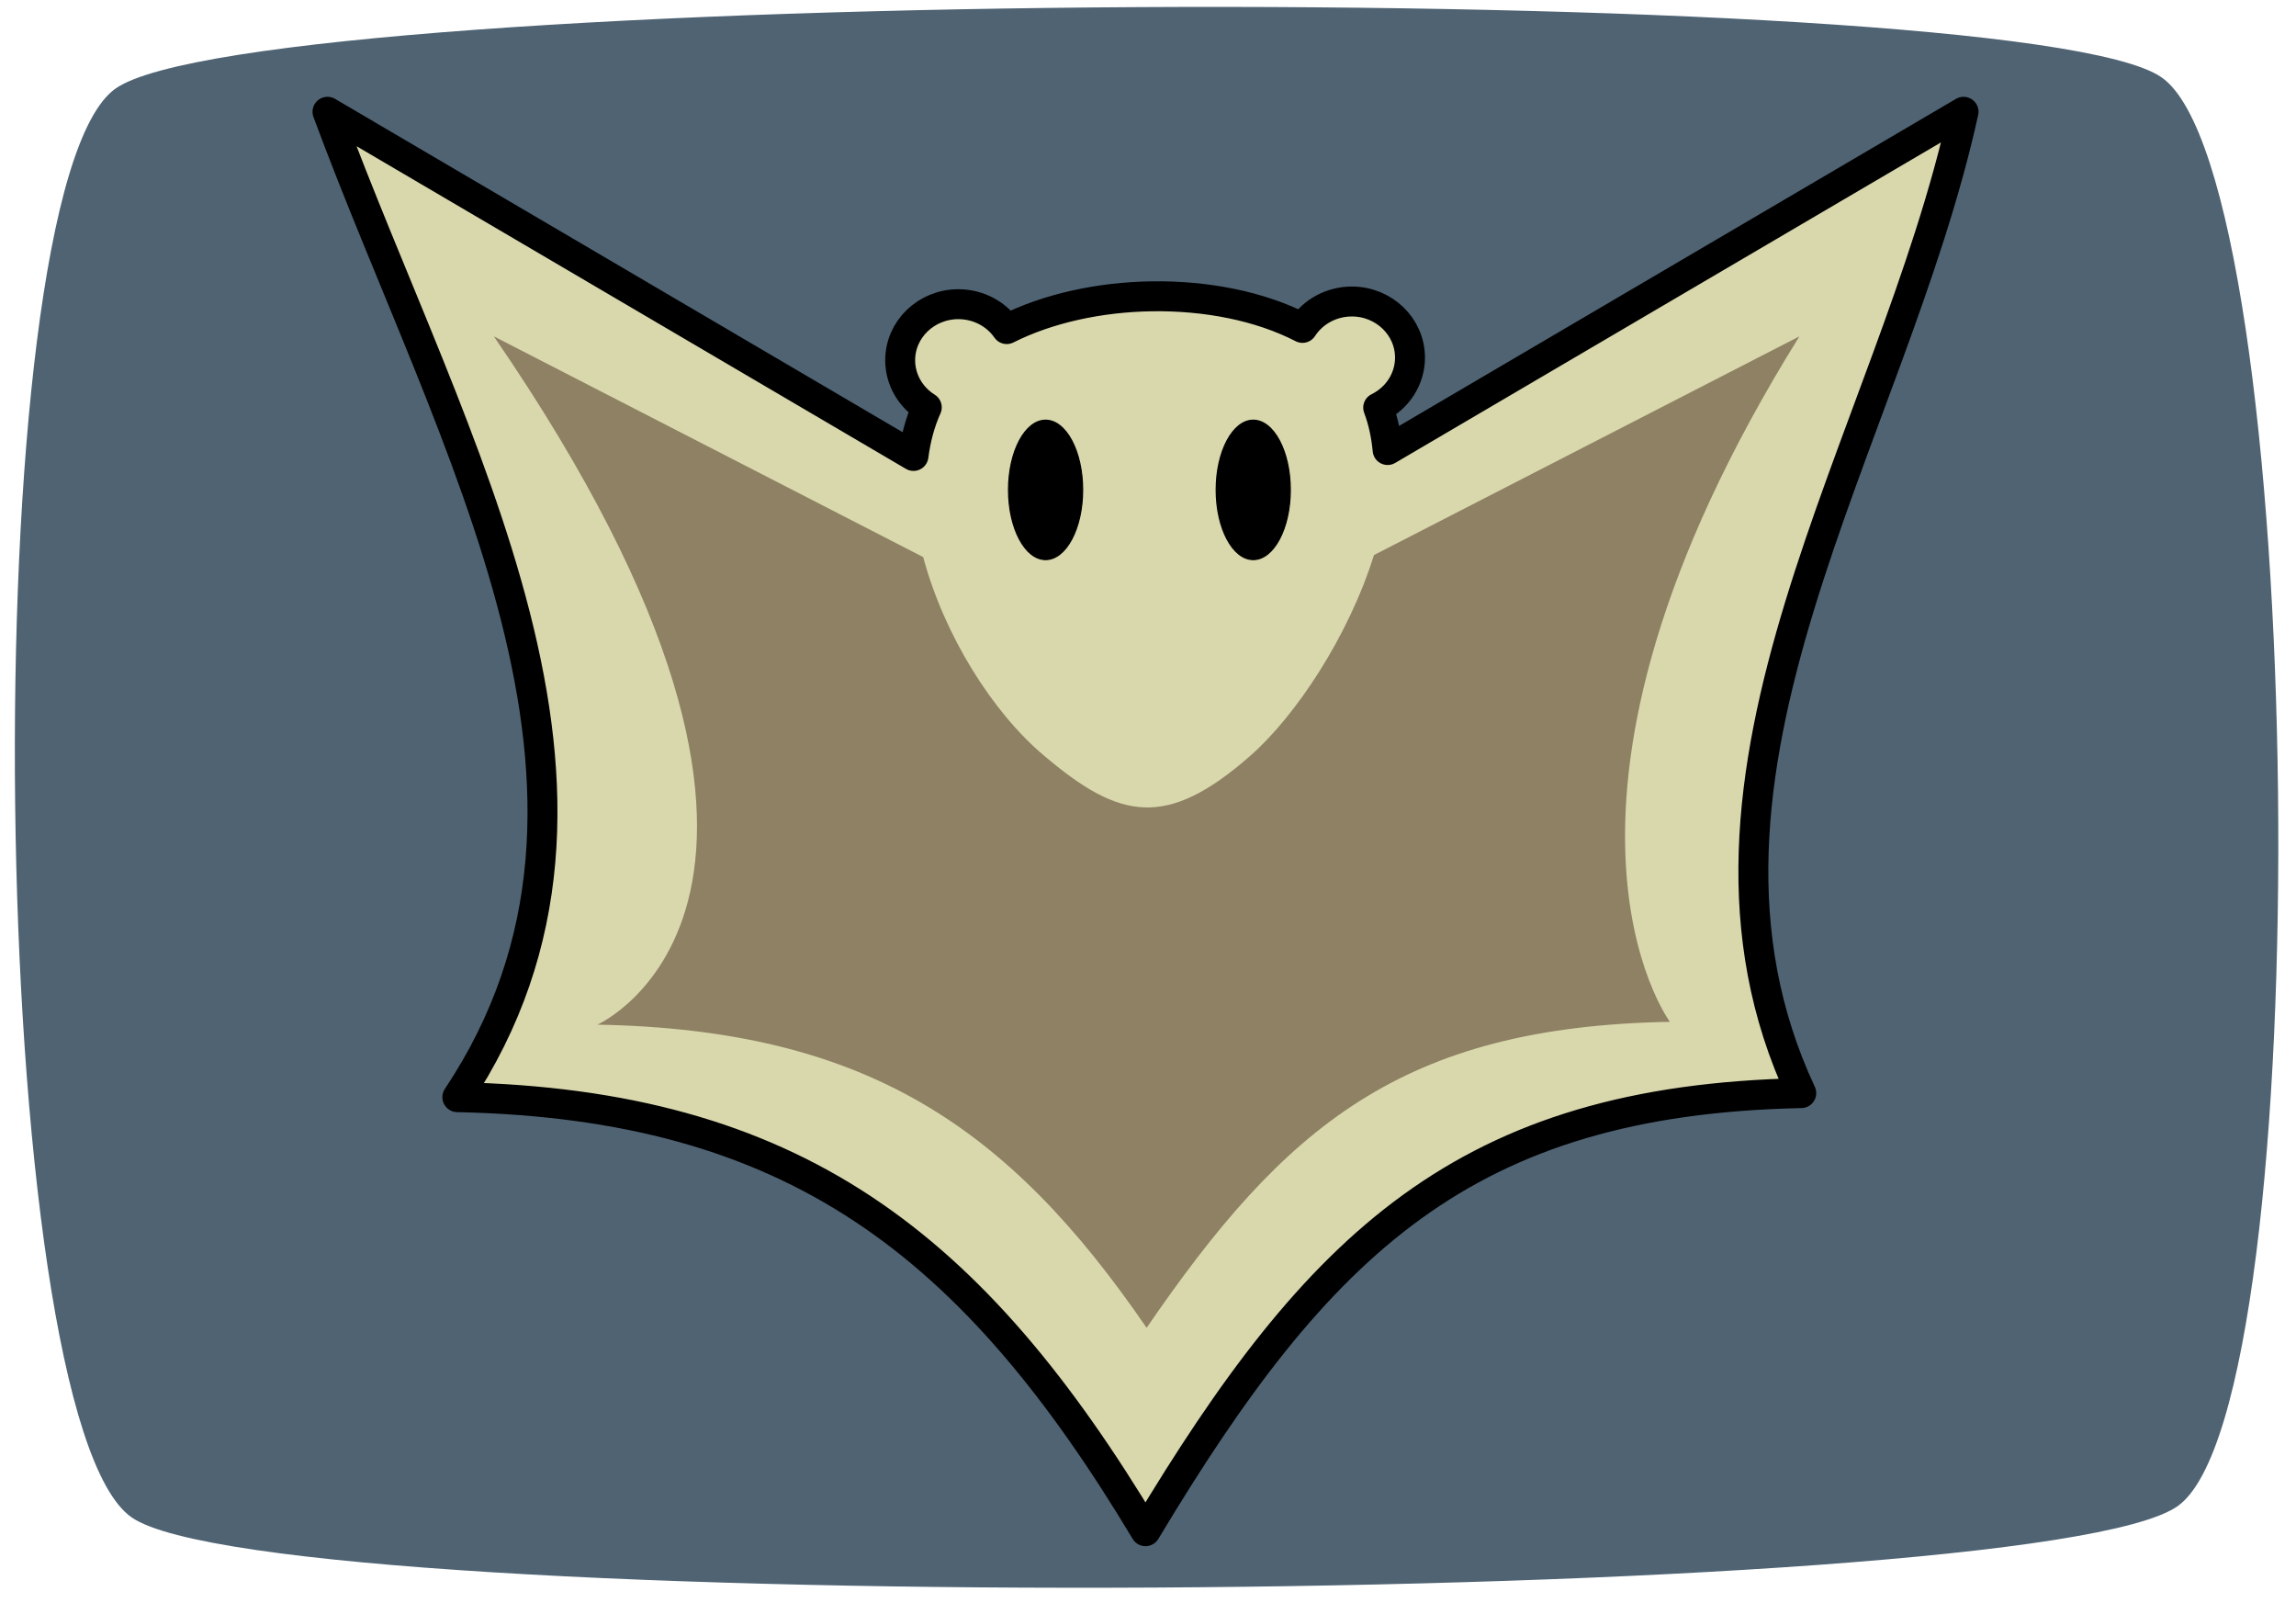
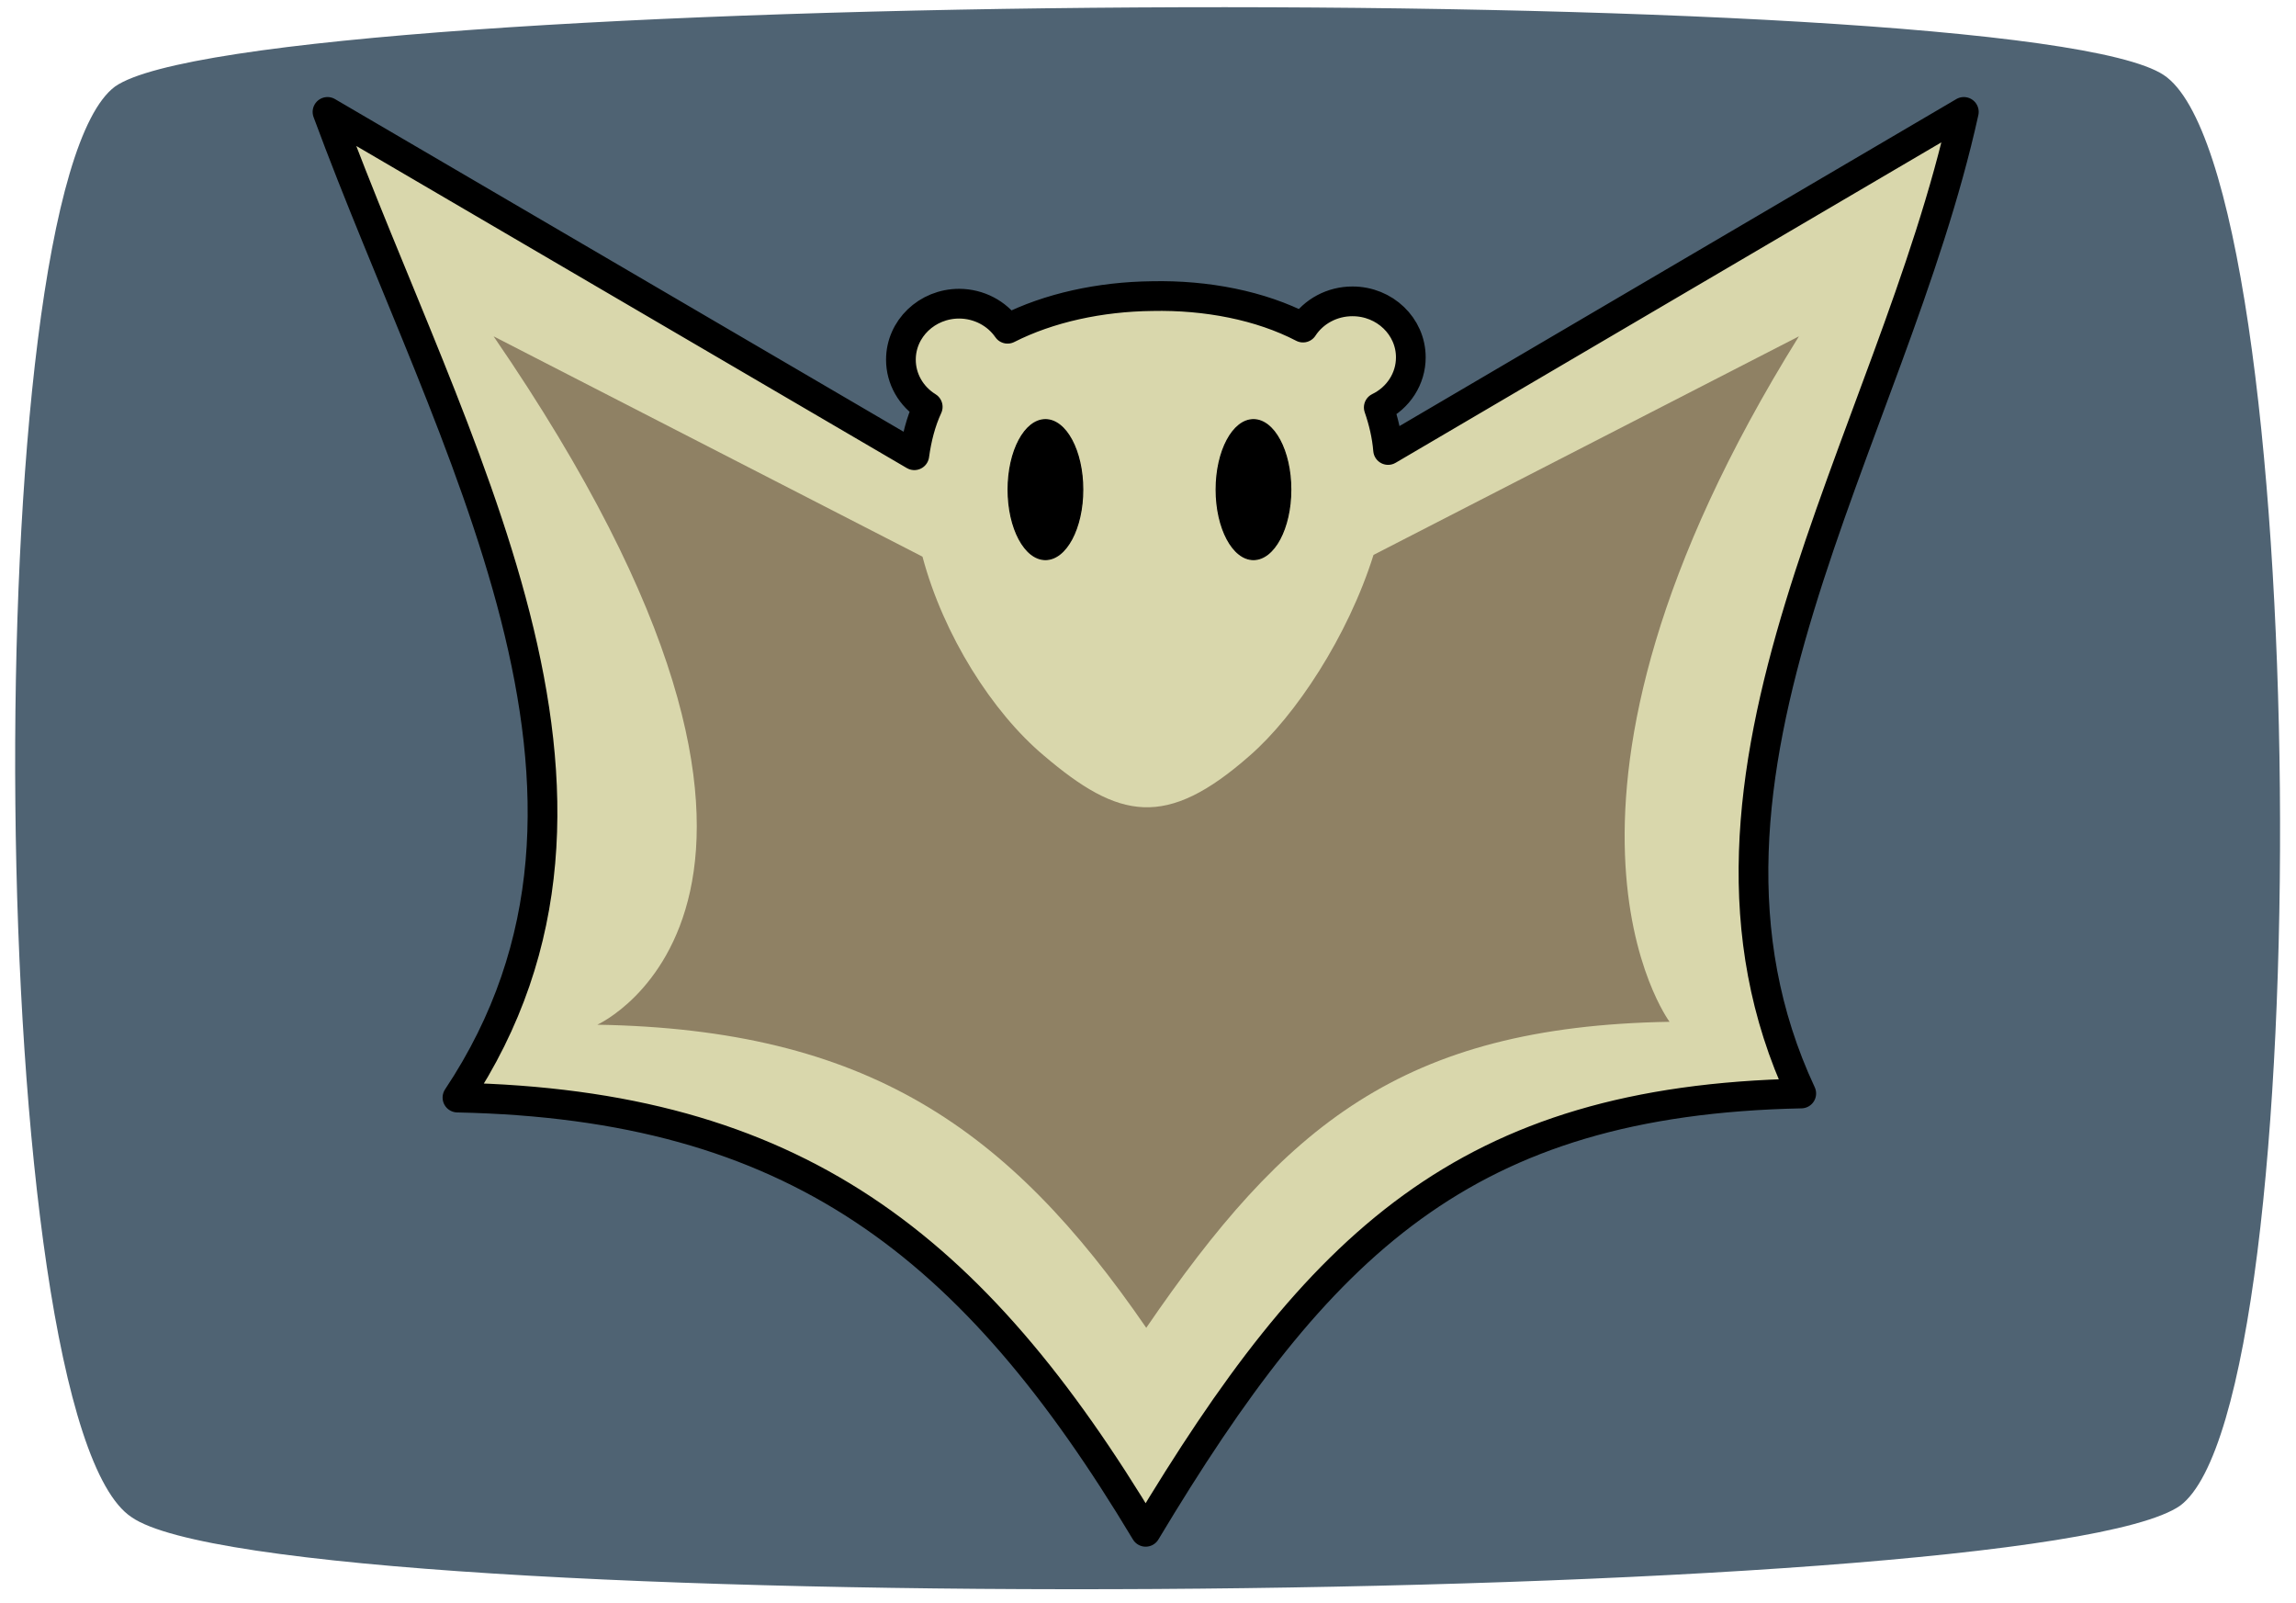
- <svg xmlns="http://www.w3.org/2000/svg" xmlns:ns1="http://www.openswatchbook.org/uri/2009/osb" width="394mm" height="275mm" viewBox="0 0 394 275" id="svg3337" version="1.1">
-   <defs id="defs3353">
-     <linearGradient id="linearGradient5979" ns1:paint="solid">
-       <stop style="stop-color:#962000;stop-opacity:1;" offset="0" id="stop5981" />
+ <svg xmlns="http://www.w3.org/2000/svg" width="394" height="275" viewBox="0 0 394 275" version="1.1">
+   <style>.s0{fill:#000;stroke-linecap:square;stroke-width:0.2;stroke:#000;}</style>
+   <defs>
+     <linearGradient>
+       <stop offset="0" style="stop-color:#962000;stop-opacity:1" />
    </linearGradient>
-     <linearGradient id="linearGradient5847" ns1:paint="solid">
-       <stop style="stop-color:#44d400;stop-opacity:1;" offset="0" id="stop5849" />
+     <linearGradient>
+       <stop offset="0" style="stop-color:#44d400;stop-opacity:1" />
    </linearGradient>
-     <linearGradient id="linearGradient5841" ns1:paint="solid">
-       <stop style="stop-color:#cf0064;stop-opacity:1;" offset="0" id="stop5843" />
+     <linearGradient>
+       <stop offset="0" style="stop-color:#cf0064;stop-opacity:1" />
    </linearGradient>
  </defs>
-   <path style="fill:none;stroke:#ff19ff;stroke-width:1.008;stroke-linecap:round;stroke-linejoin:round" d="m 196.574,254.632 0,0" id="path3341-3" />
-   <path style="fill:#4f6373;fill-opacity:1;fill-rule:nonzero" id="path6081-2" d="M 24.271,36.407 C 22.527,38.179 1.176,38.35 -0.597,36.606 -2.369,34.861 -2.54,13.51 -0.796,11.738 0.949,9.965 22.3,9.794 24.072,11.539 c 1.772,1.744 1.943,23.095 0.199,24.868 z" transform="matrix(14.11792,0,0,9.857596,31.04824,-100.5013)" />
-   <path style="fill:#d9d7ac;fill-opacity:1;fill-rule:nonzero;stroke:#000000;stroke-width:5.136;stroke-linecap:round;stroke-linejoin:round;stroke-miterlimit:4;stroke-dasharray:none;stroke-opacity:1" d="m 56.198,19.177 c 21.341,57.656 57.186,116.671 22.283,169.055 57.677,1.21 88.407,24.997 118.092,74.463 29.685,-49.468 54.849,-73.951 112.528,-75.16 -25.547,-54.605 15.487,-112.105 27.851,-168.358 l -98.834,58.03 c -0.236,-2.542 -0.754,-4.985 -1.617,-7.273 a 9.991,9.627 0 0 0 5.46,-8.581 9.991,9.627 0 0 0 -9.992,-9.627 9.991,9.627 0 0 0 -8.462,4.528 c -7.313,-3.772 -16.608,-5.566 -25.912,-5.419 -8.86,0.14 -17.711,2.036 -24.839,5.622 a 9.991,9.627 0 0 0 -8.292,-4.271 9.991,9.627 0 0 0 -9.992,9.627 9.991,9.627 0 0 0 4.567,8.074 c -1.172,2.597 -1.904,5.404 -2.282,8.336 L 56.198,19.177 Z" id="path3345-8" />
-   <path style="fill:#8f8164;fill-opacity:1;fill-rule:nonzero;stroke:none;stroke-width:0.323;stroke-linecap:round;stroke-linejoin:round" d="m 84.744,57.706 c 66.206,96.425 17.78,118.084 17.78,118.084 46.027,0.845 70.55,17.461 94.238,52.013 23.689,-34.553 43.77,-51.655 89.797,-52.499 0,0 -27.784,-37.348 22.225,-117.598 l -73.009,37.522 c -4.364,13.965 -13.442,27.607 -21.214,34.429 -14.426,12.665 -22.463,10.954 -35.379,0 -8.822,-7.393 -17.156,-20.633 -20.759,-34.082 L 84.744,57.706 Z" id="path3345-4-8" />
-   <ellipse style="fill:#000000;fill-opacity:1;fill-rule:nonzero;stroke:#000000;stroke-width:0.198;stroke-linecap:square;stroke-miterlimit:4;stroke-dasharray:none;stroke-opacity:1" id="path6154" cx="179.425" cy="84.047" rx="6.36" ry="11.958" />
-   <ellipse style="fill:#000000;fill-opacity:1;fill-rule:nonzero;stroke:#000000;stroke-width:0.198;stroke-linecap:square;stroke-miterlimit:4;stroke-dasharray:none;stroke-opacity:1" id="path6154-8" cx="215.06" cy="84.047" rx="6.36" ry="11.958" />
+   <path d="m196.6 254.6 0 0" style="fill:none;stroke-linecap:round;stroke-linejoin:round;stroke-width:1;stroke:#ff19ff" />
+   <path d="M24.3 36.4C22.5 38.2 1.2 38.4-0.6 36.6-2.4 34.9-2.5 13.5-0.8 11.7 0.9 10 22.3 9.8 24.1 11.5c1.8 1.7 1.9 23.1 0.2 24.9z" transform="matrix(14.11792,0,0,9.857596,31.04824,-100.5013)" fill="#4f6373" />
+   <path d="m56.2 19.2c21.3 57.7 57.2 116.7 22.3 169.1 57.7 1.2 88.4 25 118.1 74.5 29.7-49.5 54.8-74 112.5-75.2-25.5-54.6 15.5-112.1 27.9-168.4l-98.8 58c-0.2-2.5-0.8-5-1.6-7.3a10 9.6 0 0 0 5.5-8.6 10 9.6 0 0 0-10-9.6 10 9.6 0 0 0-8.5 4.5c-7.3-3.8-16.6-5.6-25.9-5.4-8.9 0.1-17.7 2-24.8 5.6a10 9.6 0 0 0-8.3-4.3 10 9.6 0 0 0-10 9.6 10 9.6 0 0 0 4.6 8.1c-1.2 2.6-1.9 5.4-2.3 8.3L56.2 19.2Z" style="fill:#d9d7ac;stroke-linecap:round;stroke-linejoin:round;stroke-width:5.1;stroke:#000" />
+   <path d="m84.7 57.7c66.2 96.4 17.8 118.1 17.8 118.1 46 0.8 70.5 17.5 94.2 52 23.7-34.6 43.8-51.7 89.8-52.5 0 0-27.8-37.3 22.2-117.6l-73 37.5c-4.4 14-13.4 27.6-21.2 34.4-14.4 12.7-22.5 11-35.4 0-8.8-7.4-17.2-20.6-20.8-34.1L84.7 57.7Z" fill="#8f8164" />
+   <ellipse cx="179.4" cy="84" rx="6.4" ry="12" class="s0" />
+   <ellipse cx="215.1" cy="84" rx="6.4" ry="12" class="s0" />
</svg>
